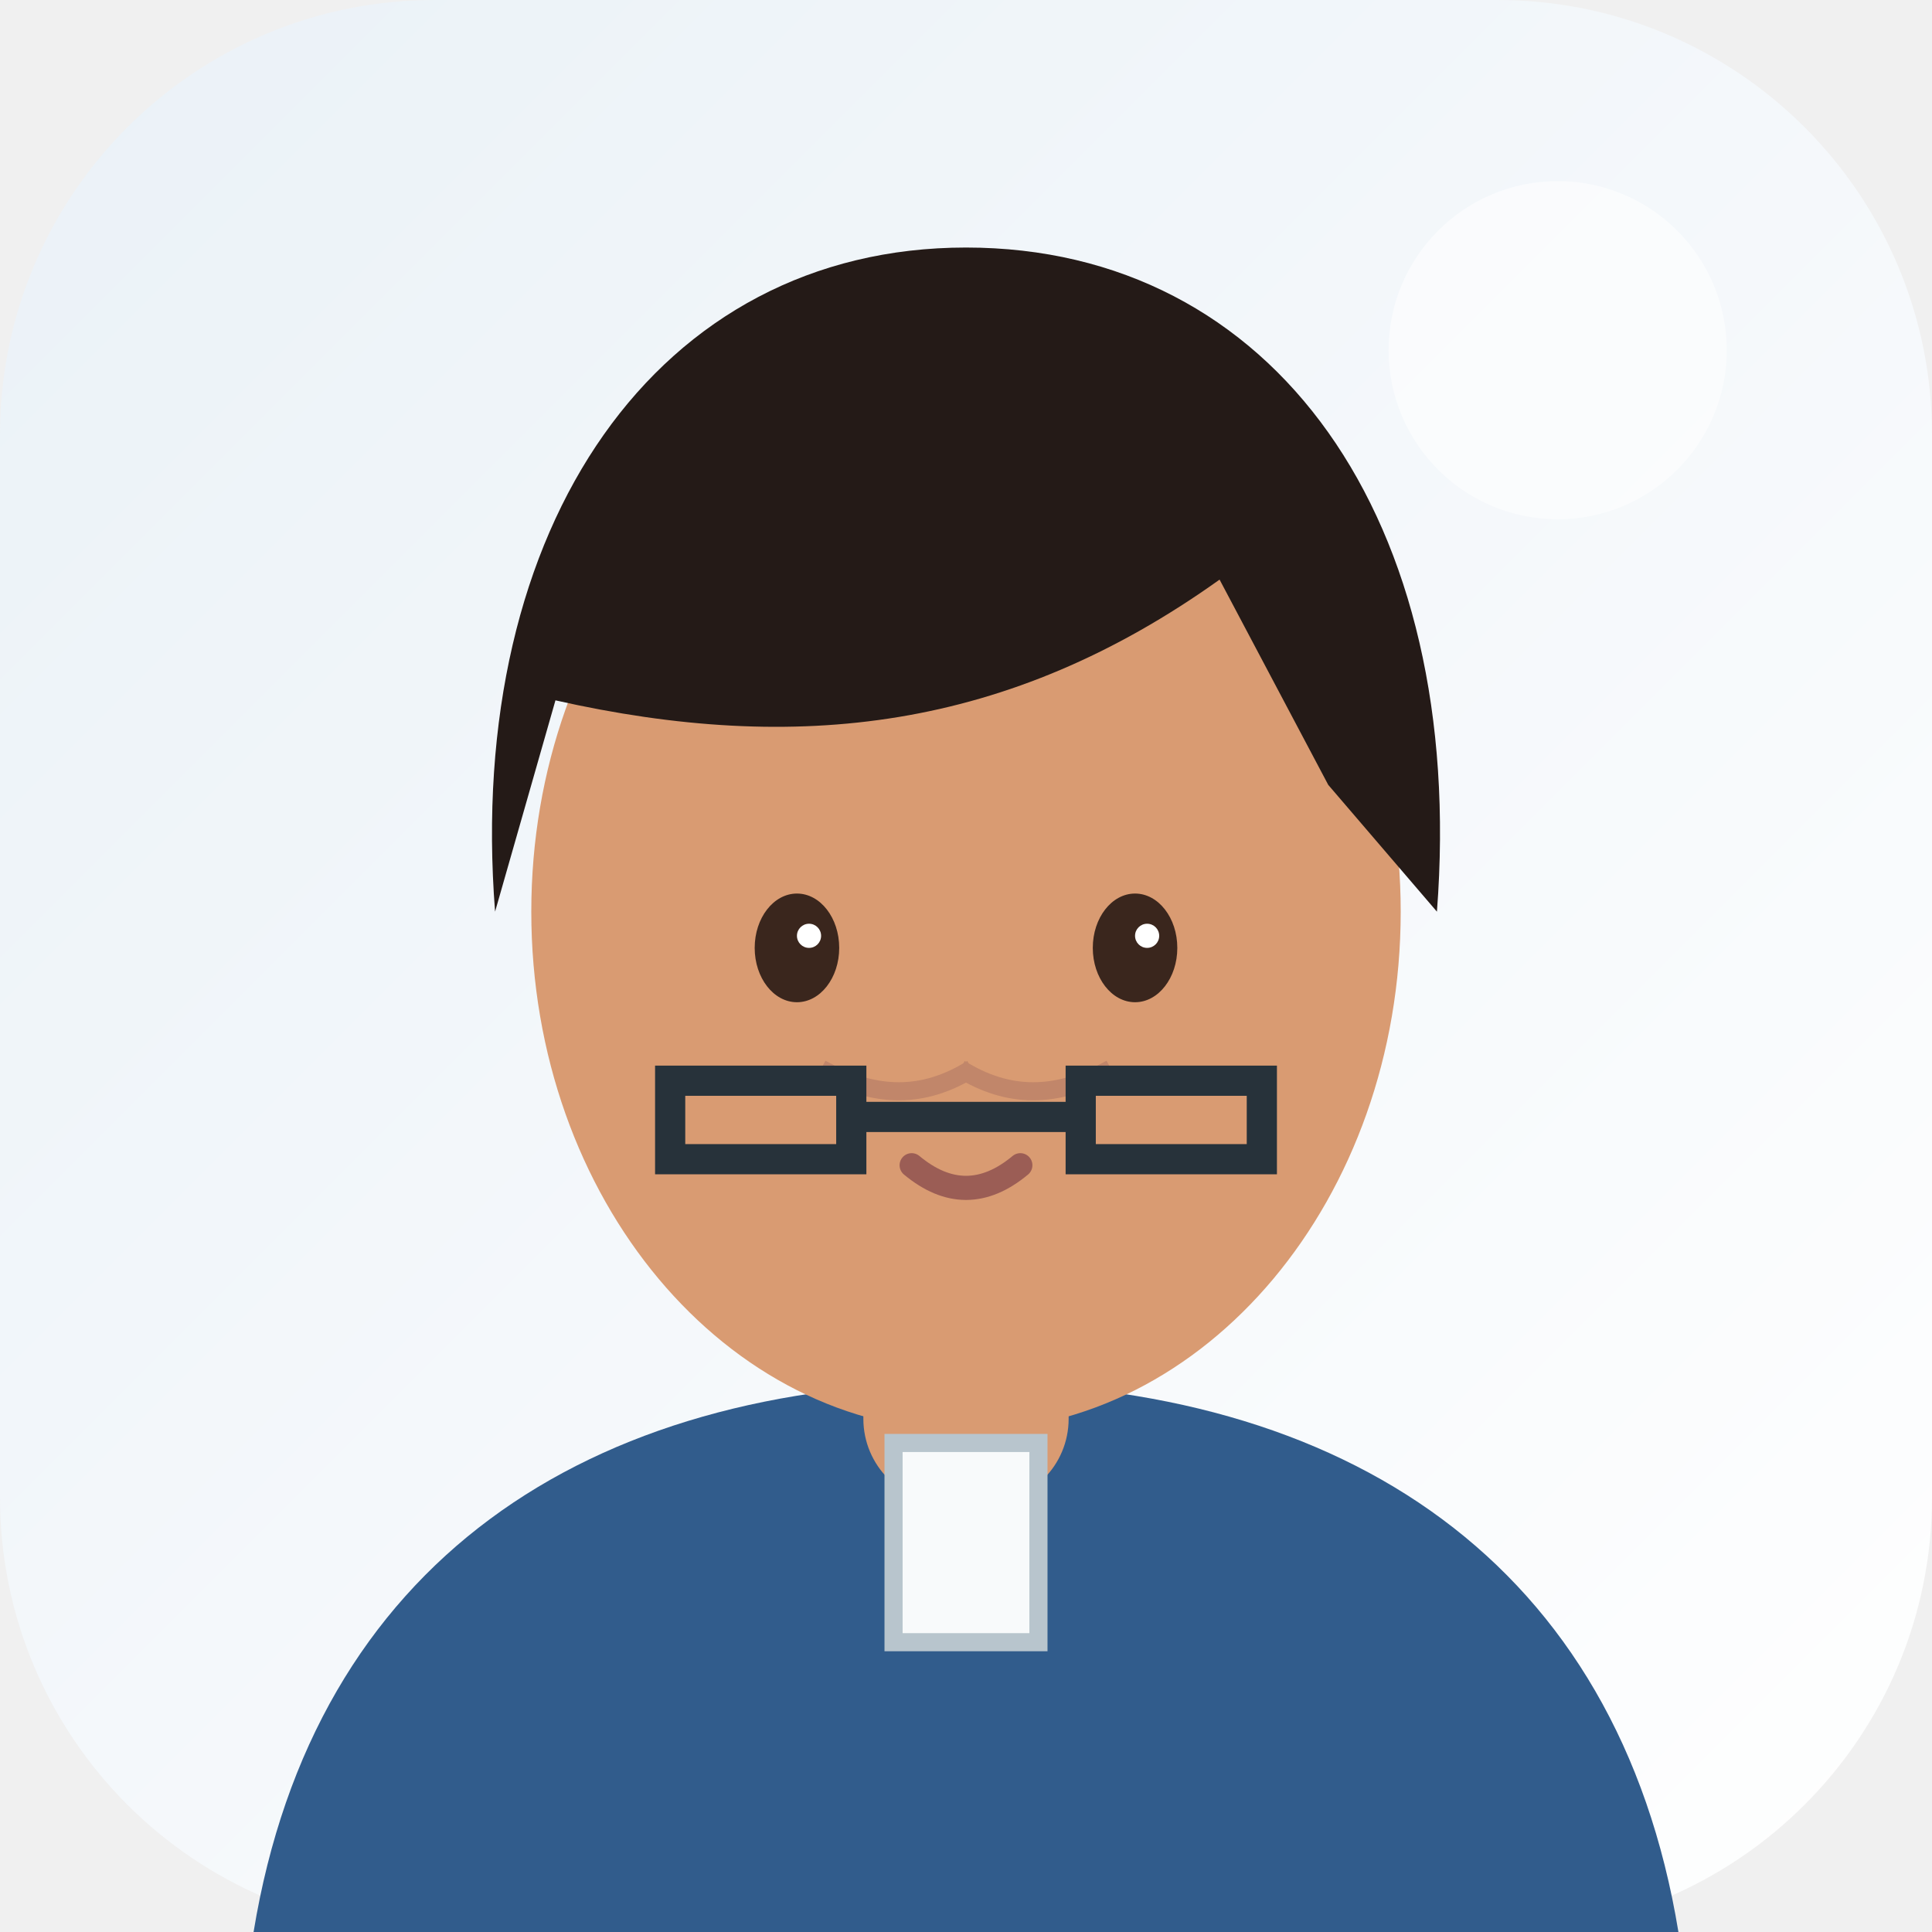
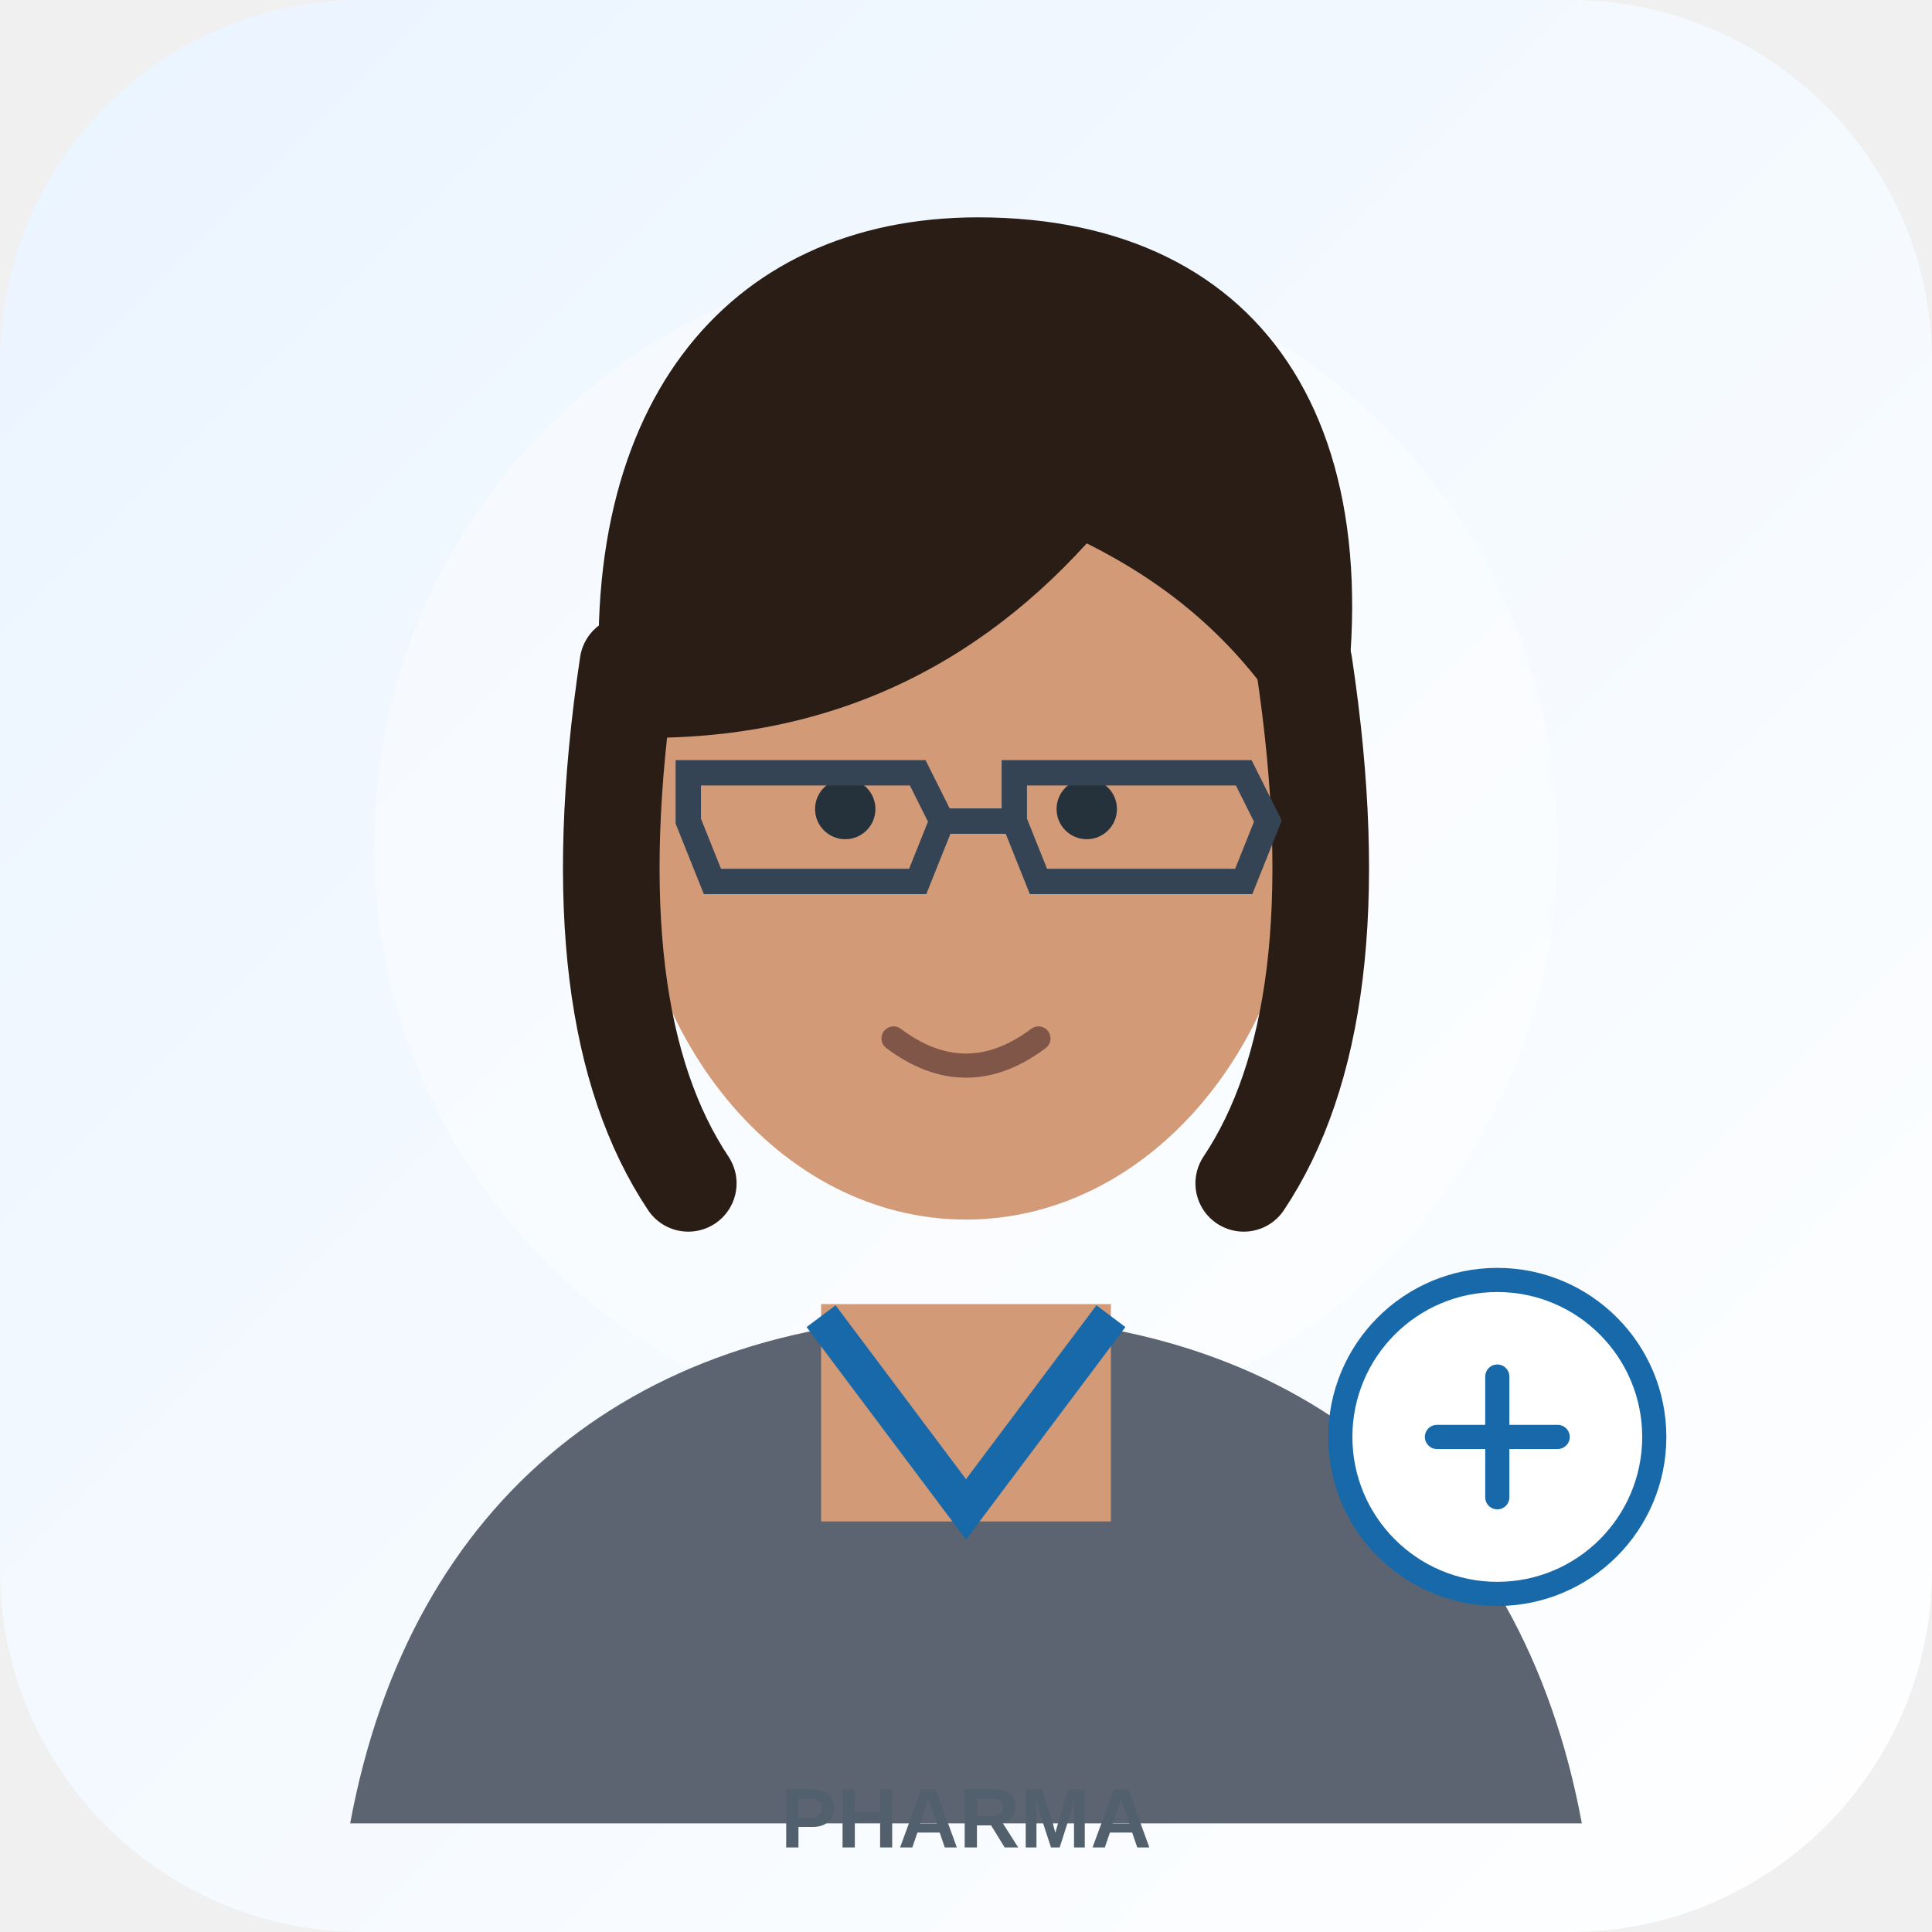
- <svg xmlns="http://www.w3.org/2000/svg" viewBox="0 0 320 320">
+ <svg xmlns="http://www.w3.org/2000/svg" viewBox="0 0 160 160">
  <defs>
-     <linearGradient id="g" x1="0" y1="0" x2="1" y2="1">
-       <stop stop-color="#EAF1F7" />
+     <linearGradient id="bg" x1="0" y1="0" x2="1" y2="1">
+       <stop stop-color="#eaf4ff" />
      <stop offset="1" stop-color="#fff" />
    </linearGradient>
  </defs>
-   <rect width="320" height="320" rx="72" fill="url(#g)" />
-   <circle cx="258" cy="58" r="28" fill="#fff" opacity=".55" />
-   <path d="M42 320c10-61 55-91 118-91s108 30 118 91z" fill="#315C8C" />
-   <rect x="143" y="211" width="34" height="38" rx="14" fill="#D99B72" />
-   <ellipse cx="160" cy="151" rx="72" ry="86" fill="#D99B72" />
-   <path d="M82 151c-5-64 27-110 78-110 51 0 83 45 78 110l-18-21-18-34c-35 25-70 29-110 20z" fill="#241A17" />
-   <ellipse cx="132" cy="157" rx="7" ry="9" fill="#3A261D" />
-   <ellipse cx="188" cy="157" rx="7" ry="9" fill="#3A261D" />
-   <circle cx="134" cy="155" r="2" fill="#fff" />
-   <circle cx="190" cy="155" r="2" fill="#fff" />
-   <path d="M151 193c6 5 12 5 18 0" fill="none" stroke="#9B5D55" stroke-width="4" stroke-linecap="round" />
-   <path d="M136 177c9 5 17 5 25 0M184 177c-9 5-17 5-25 0" fill="none" stroke="#A56D5F" stroke-width="3" opacity=".45" />
-   <path d="M111 179h30v13h-30zM179 179h30v13h-30zM141 185h38" fill="none" stroke="#27323A" stroke-width="5" />
-   <path d="M148 239h24v33h-24z" fill="#F8FAFB" stroke="#B8C5CD" stroke-width="3" />
+   <rect width="160" height="160" rx="30" fill="url(#bg)" />
+   <circle cx="80" cy="70" r="49" fill="#fff" opacity=".42" />
+   <path d="M29 151c5-27 24-42 51-42s46 15 51 42" fill="#5b6470" />
+   <path d="M68 108h24v18H68z" fill="#d39a78" />
+   <ellipse cx="80" cy="67" rx="28" ry="34" fill="#d39a78" />
+   <path d="M50 61c-3-27 10-43 31-43 24 0 36 18 29 48-5-11-12-17-20-21-10 11-23 17-40 16z" fill="#2a1d16" />
+   <path d="M52 55c-3 20-1 34 5 43M108 55c3 20 1 34-5 43" fill="none" stroke="#2a1d16" stroke-width="8" stroke-linecap="round" />
+   <circle cx="70" cy="67" r="2.5" fill="#26323b" />
+   <circle cx="90" cy="67" r="2.5" fill="#26323b" />
+   <path d="M74 86c4 3 8 3 12 0" fill="none" stroke="#805649" stroke-width="2" stroke-linecap="round" />
+   <path d="M57 64h19l2 4-2 5H59l-2-5zM84 64h19l2 4-2 5H86l-2-5zM78 68h6" fill="none" stroke="#344454" stroke-width="2.1" />
+   <path d="M68 109l12 16 12-16" fill="none" stroke="#1769aa" stroke-width="3" />
+   <circle cx="124" cy="119" r="13" fill="#fff" stroke="#1769aa" stroke-width="2" />
+   <path d="M119 119h10M124 114v10" stroke="#1769aa" stroke-width="2" stroke-linecap="round" />
+   <text x="80" y="153" text-anchor="middle" font-family="Arial,sans-serif" font-size="7" font-weight="700" fill="#52606d">PHARMA</text>
</svg>
